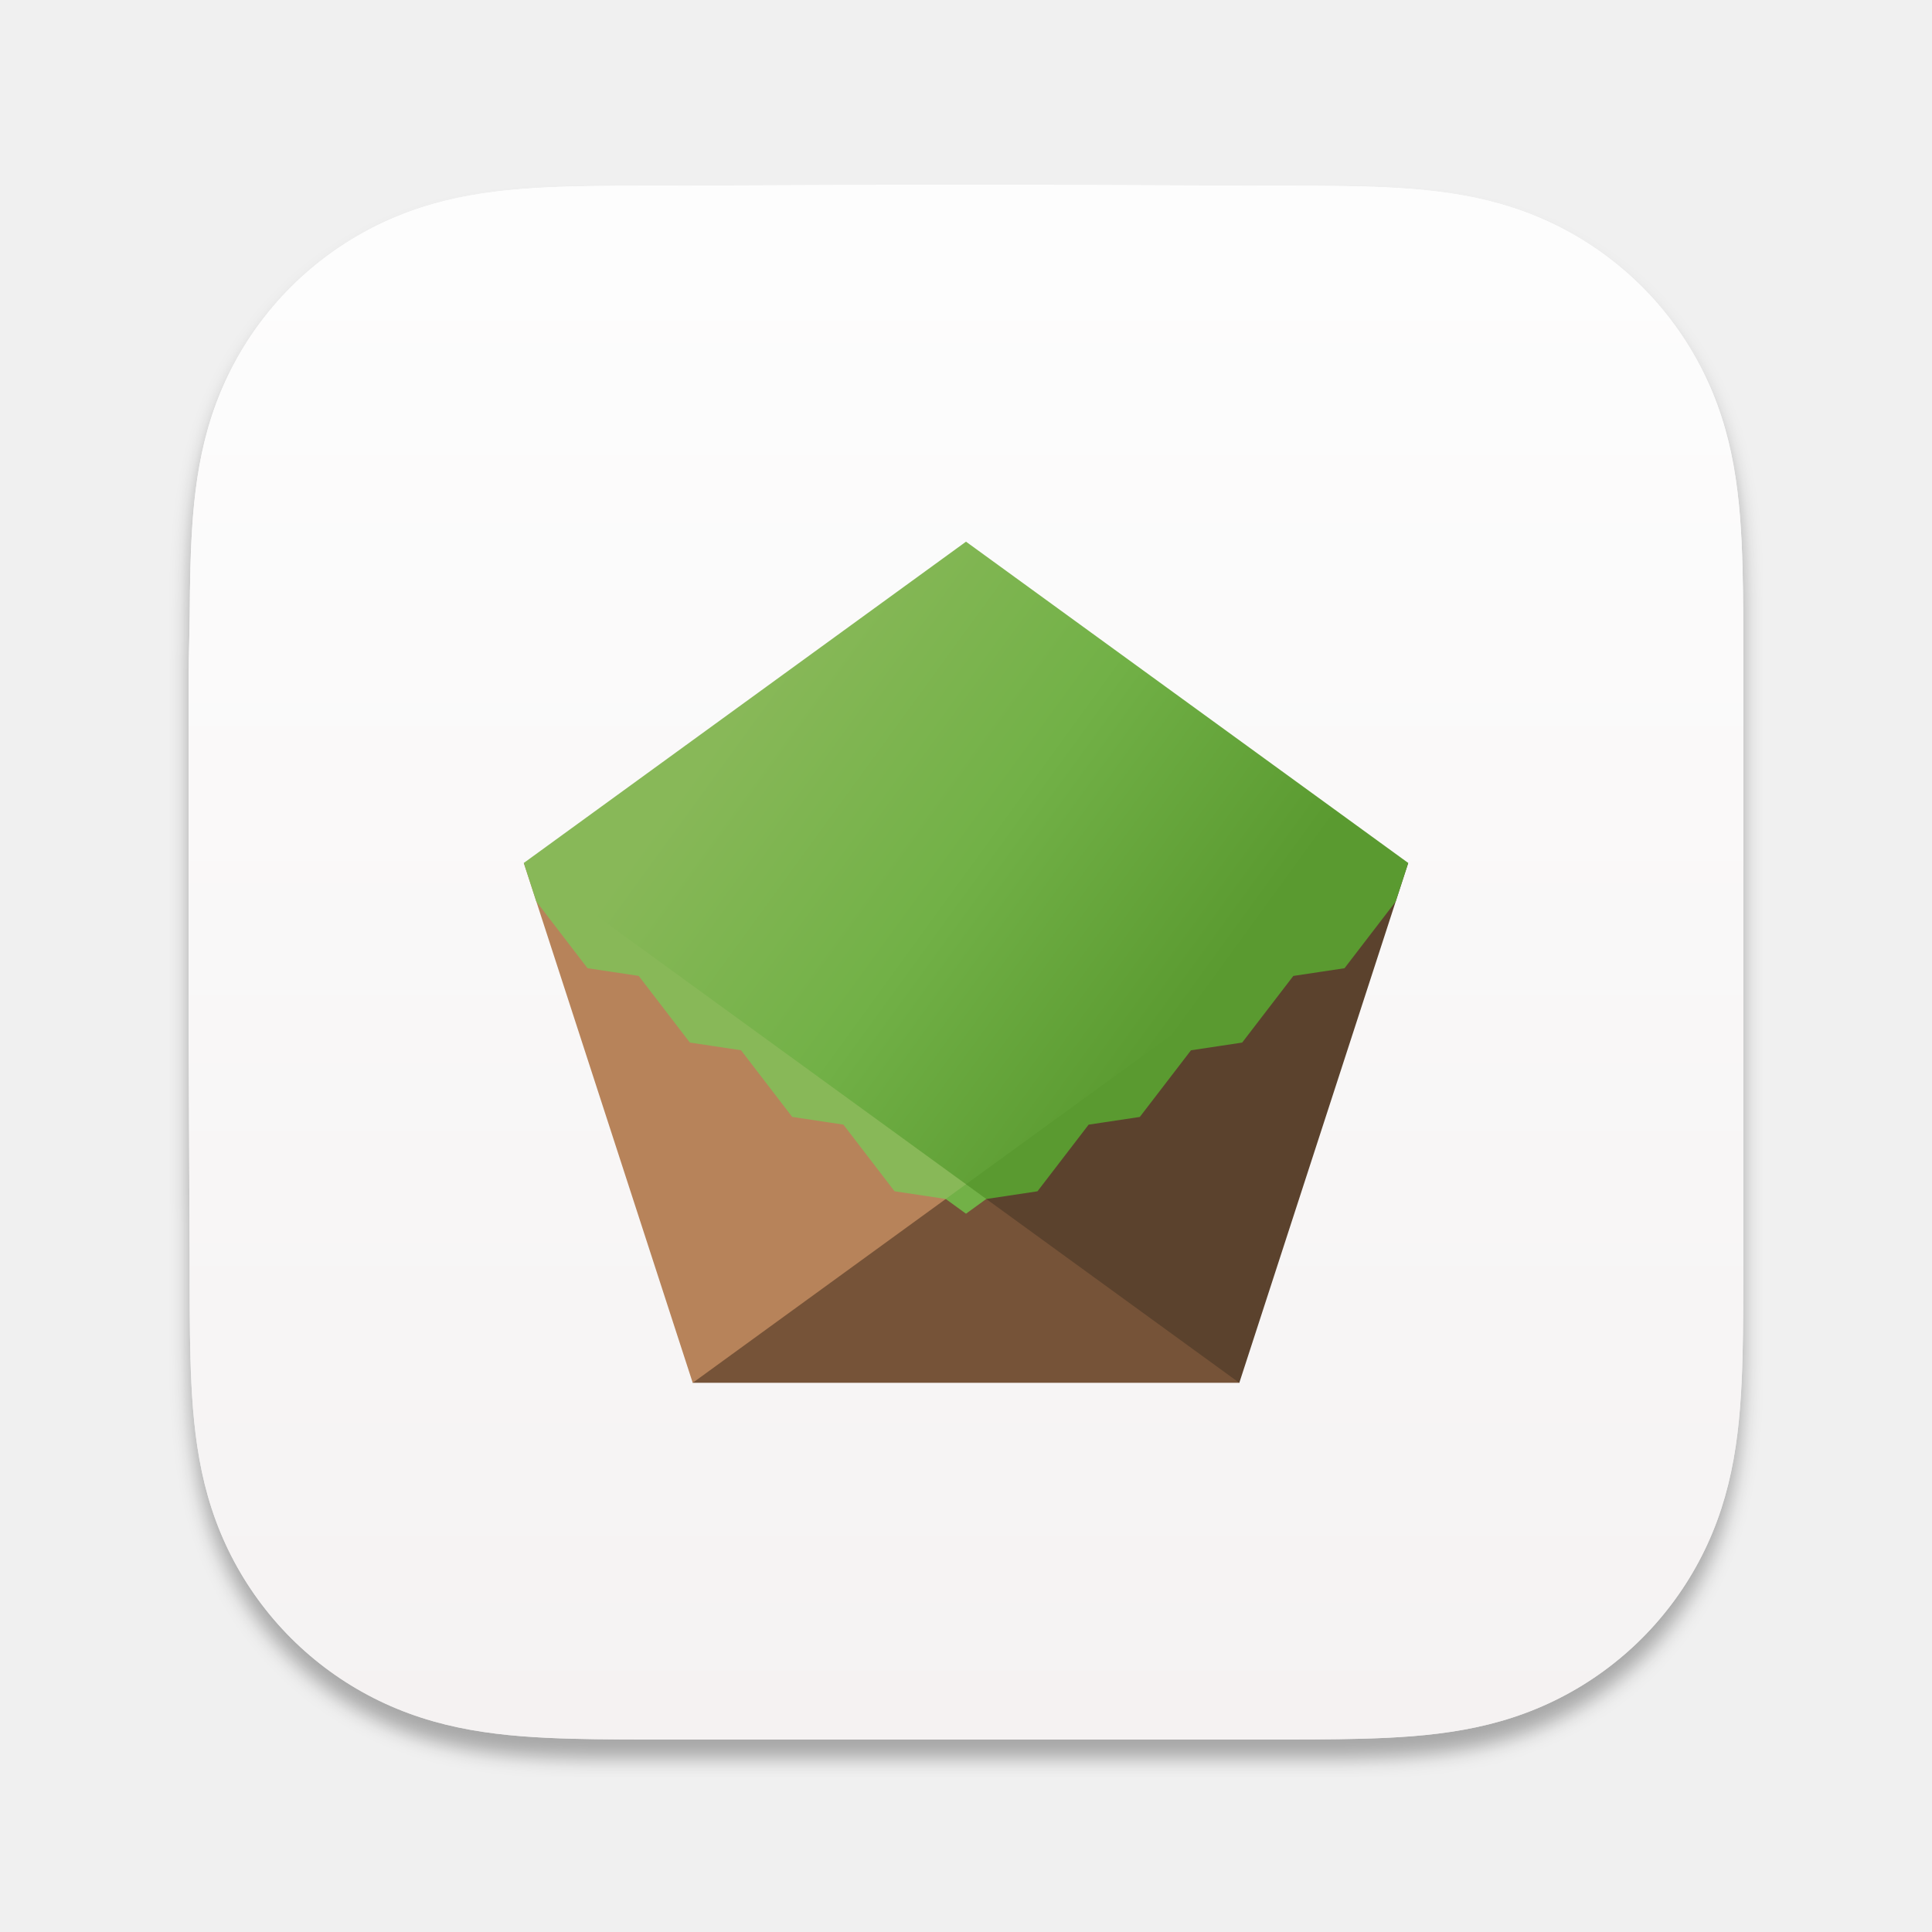
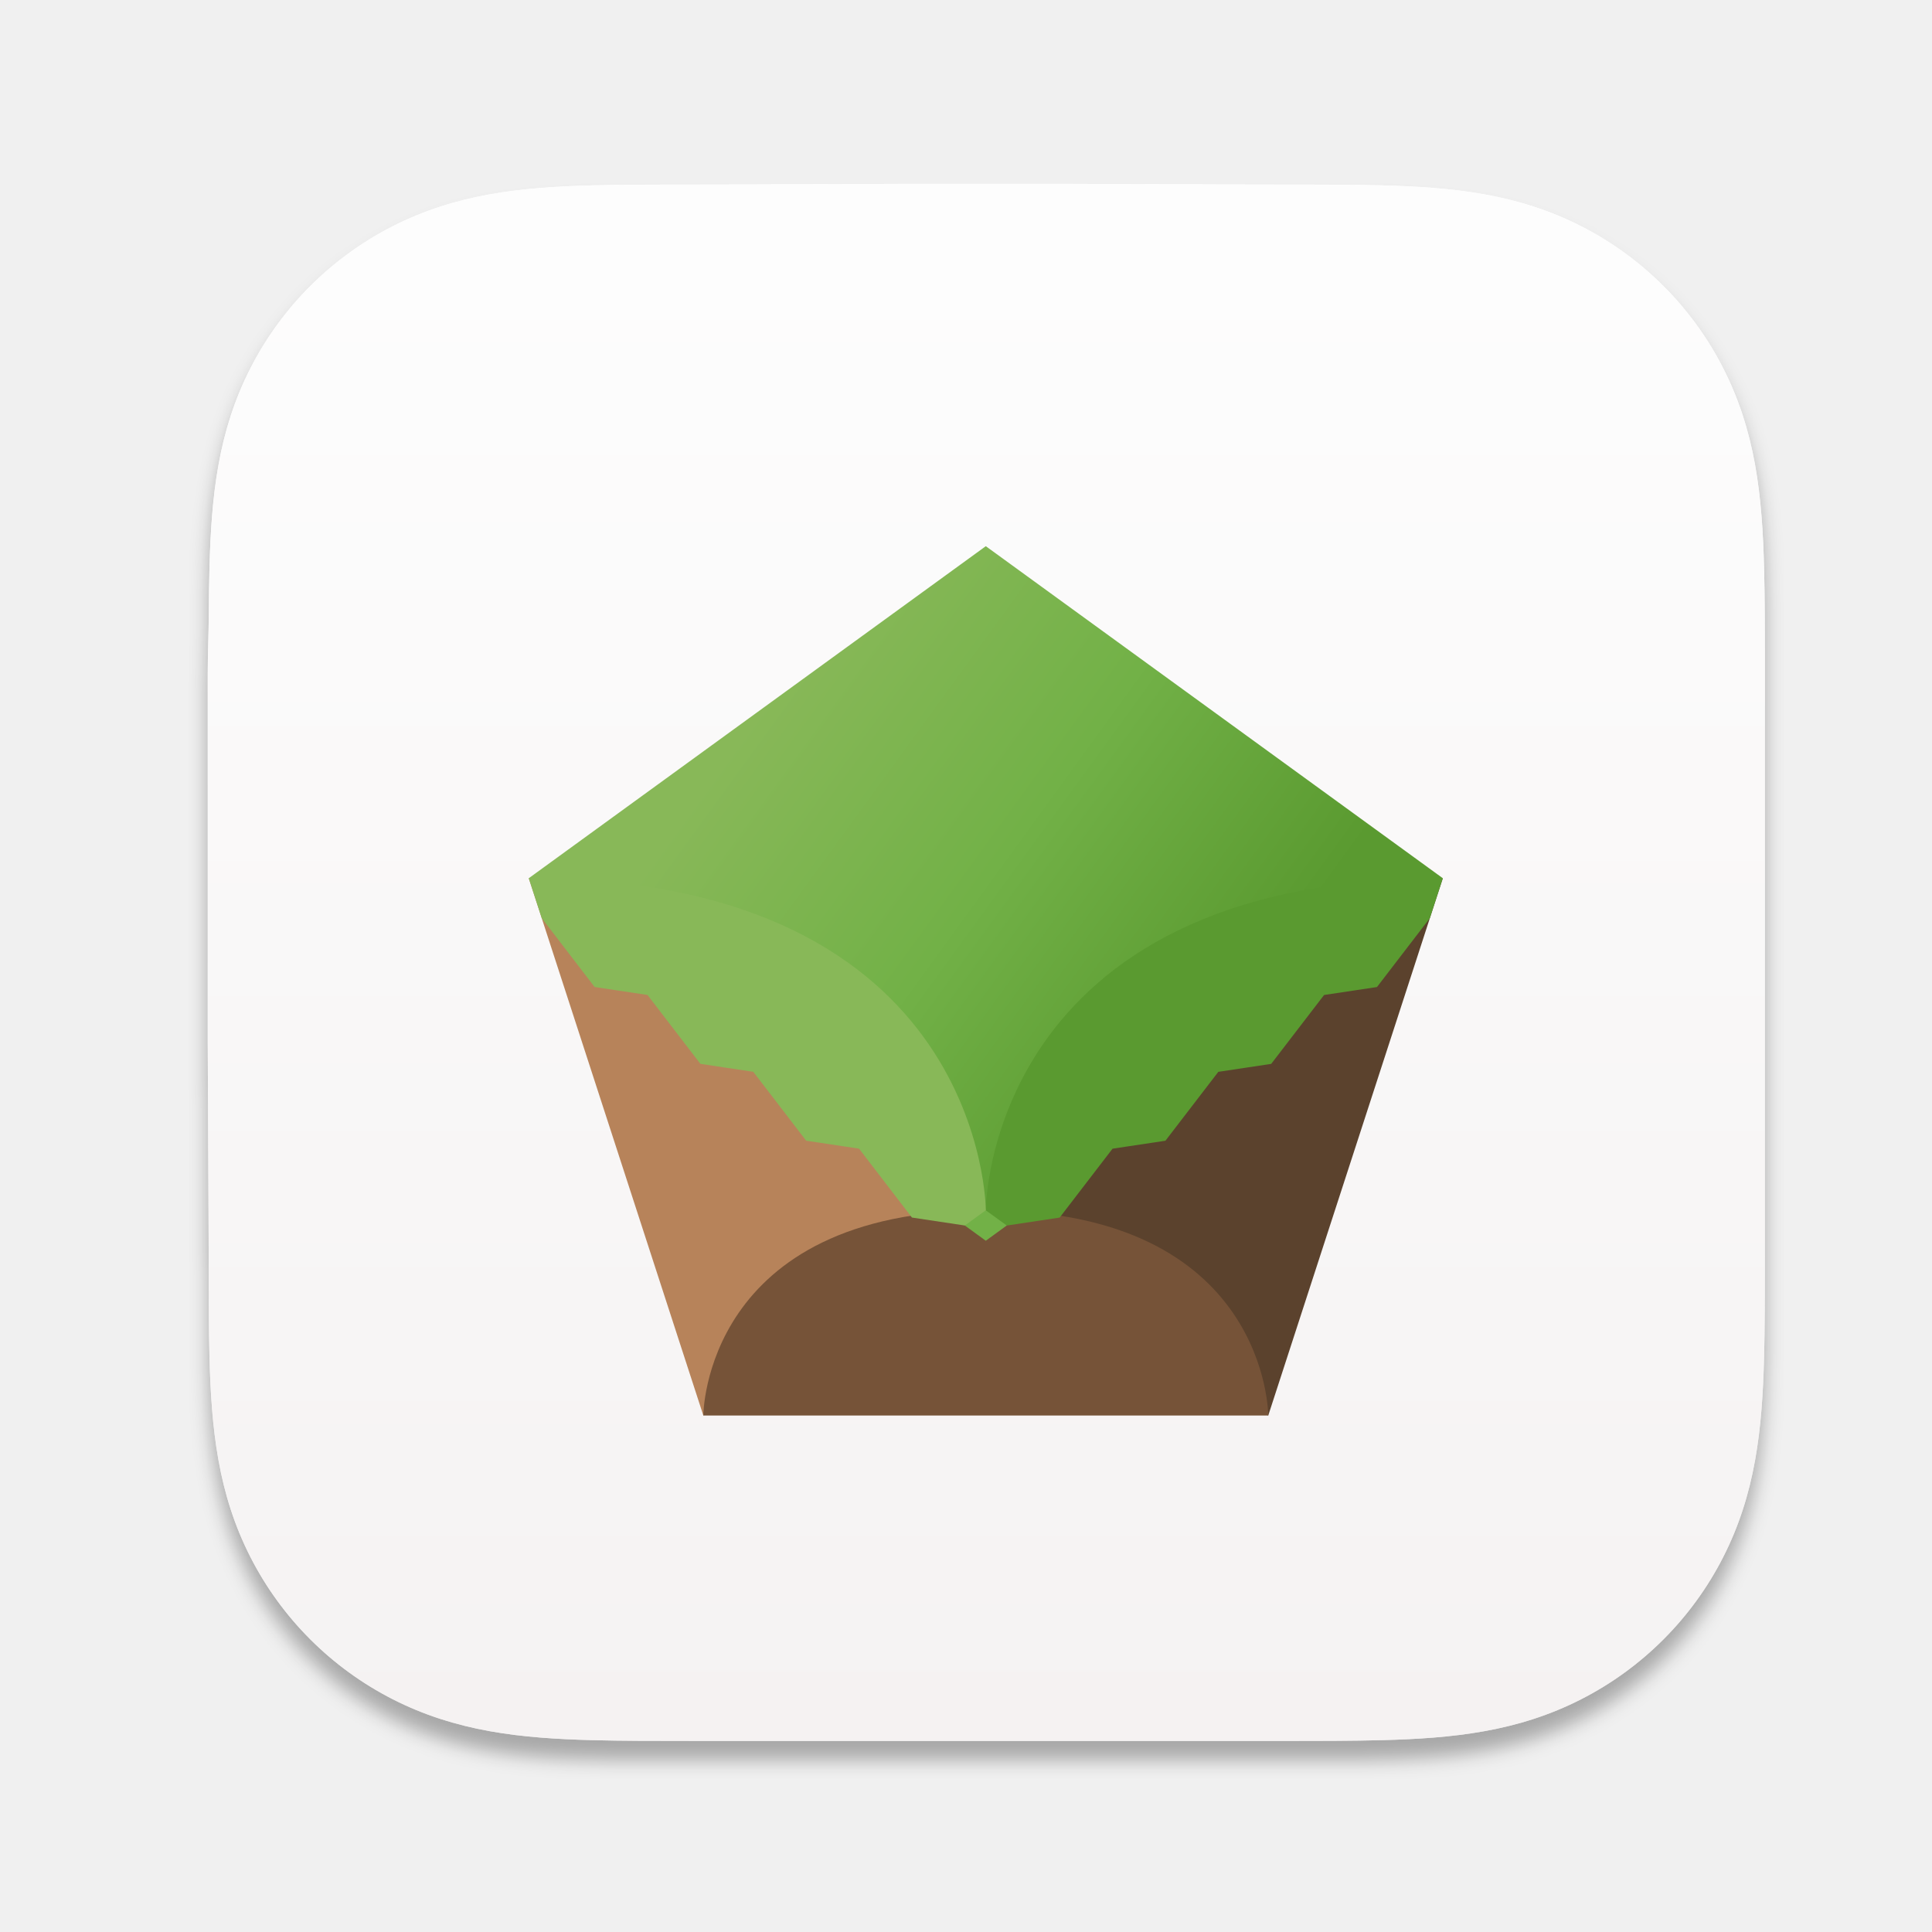
- <svg xmlns="http://www.w3.org/2000/svg" width="1024" height="1024" viewBox="0 0 1024 1024" fill="none">
-   <g filter="url(#filter0_d_102_69)">
-     <path fill-rule="evenodd" clip-rule="evenodd" d="M924 354.627C924 344.845 924.004 335.062 923.944 325.279C923.895 317.038 923.8 308.799 923.576 300.562C923.092 282.609 922.033 264.502 918.84 246.749C915.602 228.741 910.314 211.98 901.981 195.617C893.789 179.534 883.088 164.817 870.32 152.058C857.555 139.299 842.834 128.605 826.746 120.418C810.366 112.083 793.587 106.797 775.558 103.56C757.803 100.372 739.691 99.315 721.738 98.83C713.495 98.607 705.253 98.513 697.008 98.462C687.22 98.402 677.432 98.407 667.644 98.407L553.997 98H468.997L357.361 98.407C347.554 98.407 337.747 98.402 327.94 98.462C319.678 98.513 311.42 98.607 303.161 98.83C285.167 99.315 267.014 100.373 249.217 103.565C231.164 106.801 214.36 112.085 197.958 120.414C181.835 128.602 167.083 139.297 154.291 152.058C141.501 164.816 130.78 179.53 122.573 195.61C114.217 211.981 108.919 228.752 105.673 246.77C102.477 264.516 101.418 282.617 100.931 300.562C100.709 308.8 100.613 317.039 100.563 325.279C100.503 335.063 100 347.216 100 356.999L100.003 467.089L100 552.998L100.508 665.427C100.508 675.223 100.504 685.019 100.563 694.815C100.613 703.067 100.709 711.317 100.932 719.566C101.418 737.542 102.479 755.675 105.678 773.452C108.923 791.484 114.22 808.269 122.569 824.653C130.777 840.759 141.5 855.495 154.291 868.272C167.082 881.049 181.83 891.757 197.95 899.956C214.362 908.302 231.174 913.595 249.238 916.836C267.027 920.029 285.174 921.088 303.161 921.573C311.42 921.796 319.679 921.891 327.941 921.941C337.748 922.001 347.554 921.997 357.361 921.997L470.006 922H555.217L667.644 921.996C677.432 921.996 687.22 922.001 697.008 921.941C705.253 921.891 713.495 921.796 721.738 921.573C739.698 921.087 757.816 920.027 775.579 916.832C793.597 913.591 810.368 908.3 826.739 899.959C842.831 891.761 857.554 881.051 870.32 868.272C883.086 855.497 893.786 840.763 901.978 824.66C910.316 808.268 915.604 791.475 918.844 773.431C922.034 755.661 923.092 737.535 923.577 719.566C923.8 711.316 923.895 703.066 923.944 694.815C924.005 685.019 924 675.223 924 665.427C924 665.427 923.994 554.983 923.994 552.998V466.999C923.994 465.533 924 354.627 924 354.627Z" fill="url(#paint0_linear_102_69)" />
-   </g>
+ <svg xmlns="http://www.w3.org/2000/svg" xmlns:xlink="http://www.w3.org/1999/xlink" width="1024" height="1024" viewBox="0 0 1024 1024" fill="none" version="1.1" id="svg243">
  <mask id="mask0_102_69" style="mask-type: alpha" maskUnits="userSpaceOnUse" x="100" y="98" width="824" height="824">
-     <path fill-rule="evenodd" clip-rule="evenodd" d="M924 354.627C924 344.845 924.004 335.062 923.944 325.279C923.895 317.038 923.8 308.799 923.576 300.562C923.092 282.609 922.033 264.502 918.84 246.749C915.602 228.741 910.314 211.98 901.981 195.617C893.789 179.534 883.088 164.817 870.32 152.058C857.555 139.299 842.834 128.605 826.746 120.418C810.366 112.083 793.587 106.797 775.558 103.56C757.803 100.372 739.691 99.315 721.738 98.83C713.495 98.607 705.253 98.513 697.008 98.462C687.22 98.402 677.432 98.407 667.644 98.407L553.997 98H468.997L357.361 98.407C347.554 98.407 337.747 98.402 327.94 98.462C319.678 98.513 311.42 98.607 303.161 98.83C285.167 99.315 267.014 100.373 249.217 103.565C231.164 106.801 214.36 112.085 197.958 120.414C181.835 128.602 167.083 139.297 154.291 152.058C141.501 164.816 130.78 179.53 122.573 195.61C114.217 211.981 108.919 228.752 105.673 246.77C102.477 264.516 101.418 282.617 100.931 300.562C100.709 308.8 100.613 317.039 100.563 325.279C100.503 335.063 100 347.216 100 356.999L100.003 467.089L100 552.998L100.508 665.427C100.508 675.223 100.504 685.019 100.563 694.815C100.613 703.067 100.709 711.317 100.932 719.566C101.418 737.542 102.479 755.675 105.678 773.452C108.923 791.484 114.22 808.269 122.569 824.653C130.777 840.759 141.5 855.495 154.291 868.272C167.082 881.049 181.83 891.757 197.95 899.956C214.362 908.302 231.174 913.595 249.238 916.836C267.027 920.029 285.174 921.088 303.161 921.573C311.42 921.796 319.679 921.891 327.941 921.941C337.748 922.001 347.554 921.997 357.361 921.997L470.006 922H555.217L667.644 921.996C677.432 921.996 687.22 922.001 697.008 921.941C705.253 921.891 713.495 921.796 721.738 921.573C739.698 921.087 757.816 920.027 775.579 916.832C793.597 913.591 810.368 908.3 826.739 899.959C842.831 891.761 857.554 881.051 870.32 868.272C883.086 855.497 893.786 840.763 901.978 824.66C910.316 808.268 915.604 791.475 918.844 773.431C922.034 755.661 923.092 737.535 923.577 719.566C923.8 711.316 923.895 703.066 923.944 694.815C924.005 685.019 924 675.223 924 665.427C924 665.427 923.994 554.983 923.994 552.998V466.999C923.994 465.533 924 354.627 924 354.627Z" fill="white" />
+     <path fill-rule="evenodd" clip-rule="evenodd" d="M924 354.627C924 344.845 924.004 335.062 923.944 325.279C923.895 317.038 923.8 308.799 923.576 300.562C923.092 282.609 922.033 264.502 918.84 246.749C915.602 228.741 910.314 211.98 901.981 195.617C893.789 179.534 883.088 164.817 870.32 152.058C857.555 139.299 842.834 128.605 826.746 120.418C810.366 112.083 793.587 106.797 775.558 103.56C757.803 100.372 739.691 99.315 721.738 98.83C713.495 98.607 705.253 98.513 697.008 98.462C687.22 98.402 677.432 98.407 667.644 98.407L553.997 98H468.997L357.361 98.407C347.554 98.407 337.747 98.402 327.94 98.462C319.678 98.513 311.42 98.607 303.161 98.83C285.167 99.315 267.014 100.373 249.217 103.565C231.164 106.801 214.36 112.085 197.958 120.414C181.835 128.602 167.083 139.297 154.291 152.058C141.501 164.816 130.78 179.53 122.573 195.61C114.217 211.981 108.919 228.752 105.673 246.77C102.477 264.516 101.418 282.617 100.931 300.562C100.709 308.8 100.613 317.039 100.563 325.279C100.503 335.063 100 347.216 100 356.999L100.003 467.089L100 552.998L100.508 665.427C100.508 675.223 100.504 685.019 100.563 694.815C100.613 703.067 100.709 711.317 100.932 719.566C101.418 737.542 102.479 755.675 105.678 773.452C108.923 791.484 114.22 808.269 122.569 824.653C130.777 840.759 141.5 855.495 154.291 868.272C167.082 881.049 181.83 891.757 197.95 899.956C214.362 908.302 231.174 913.595 249.238 916.836C267.027 920.029 285.174 921.088 303.161 921.573C311.42 921.796 319.679 921.891 327.941 921.941C337.748 922.001 347.554 921.997 357.361 921.997L470.006 922H555.217L667.644 921.996C677.432 921.996 687.22 922.001 697.008 921.941C705.253 921.891 713.495 921.796 721.738 921.573C739.698 921.087 757.816 920.027 775.579 916.832C793.597 913.591 810.368 908.3 826.739 899.959C842.831 891.761 857.554 881.051 870.32 868.272C883.086 855.497 893.786 840.763 901.978 824.66C910.316 808.268 915.604 791.475 918.844 773.431C922.034 755.661 923.092 737.535 923.577 719.566C923.8 711.316 923.895 703.066 923.944 694.815C924.005 685.019 924 675.223 924 665.427C924 665.427 923.994 554.983 923.994 552.998V466.999C923.994 465.533 924 354.627 924 354.627Z" fill="white" id="path173" />
  </mask>
-   <g mask="url(#mask0_102_69)">
-     <rect x="42" y="36" width="914" height="914" fill="url(#paint1_linear_102_69)" />
-     <g filter="url(#filter1_b_102_69)">
-       <rect x="100" y="98" width="824" height="824" rx="126" fill="black" fill-opacity="0.01" />
+   <defs id="defs241">
+     <filter id="filter0_d_102_69" x="90" y="98" width="844" height="844" filterUnits="userSpaceOnUse" color-interpolation-filters="sRGB">
+       <feFlood flood-opacity="0" result="BackgroundImageFix" id="feFlood198" />
+       <feColorMatrix in="SourceAlpha" type="matrix" values="0 0 0 0 0 0 0 0 0 0 0 0 0 0 0 0 0 0 127 0" result="hardAlpha" id="feColorMatrix200" />
+       <feOffset dy="10" id="feOffset202" />
+       <feGaussianBlur stdDeviation="5" id="feGaussianBlur204" />
+       <feColorMatrix type="matrix" values="0 0 0 0 0 0 0 0 0 0 0 0 0 0 0 0 0 0 0.3 0" id="feColorMatrix206" />
+       <feBlend mode="normal" in2="BackgroundImageFix" result="effect1_dropShadow_102_69" id="feBlend208" />
+       <feBlend mode="normal" in="SourceGraphic" in2="effect1_dropShadow_102_69" result="shape" id="feBlend210" />
+     </filter>
+     <filter id="filter1_b_102_69" x="89.127" y="87.127" width="845.746" height="845.746" filterUnits="userSpaceOnUse" color-interpolation-filters="sRGB">
+       <feFlood flood-opacity="0" result="BackgroundImageFix" id="feFlood213" />
+       <feGaussianBlur in="BackgroundImage" stdDeviation="5.437" id="feGaussianBlur215" />
+       <feComposite in2="SourceAlpha" operator="in" result="effect1_backgroundBlur_102_69" id="feComposite217" />
+       <feBlend mode="normal" in="SourceGraphic" in2="effect1_backgroundBlur_102_69" result="shape" id="feBlend219" />
+     </filter>
+     <linearGradient id="paint0_linear_102_69" x1="-181.14" y1="98" x2="-181.14" y2="1484.28" gradientUnits="userSpaceOnUse">
+       <stop stop-color="white" id="stop222" />
+       <stop offset="0.49" stop-color="#EFEFEF" id="stop224" />
+       <stop offset="1" stop-color="#C0C0C0" id="stop226" />
+     </linearGradient>
+     <linearGradient id="paint1_linear_102_69" x1="928.377" y1="992.826" x2="928.377" y2="134.072" gradientUnits="userSpaceOnUse">
+       <stop stop-color="#F6F3F3" id="stop229" />
+       <stop offset="1" stop-color="white" id="stop231" />
+     </linearGradient>
+     <linearGradient id="paint2_linear_102_69" x1="394.815" y1="372.239" x2="629.182" y2="542.528" gradientUnits="userSpaceOnUse">
+       <stop stop-color="#88B858" id="stop234" />
+       <stop offset="0.5" stop-color="#72B147" id="stop236" />
+       <stop offset="1" stop-color="#5A9A30" id="stop238" />
+     </linearGradient>
+     <filter id="filter0_d_102_69-3" x="90" y="98" width="844" height="844" filterUnits="userSpaceOnUse" color-interpolation-filters="sRGB">
+       <feFlood flood-opacity="0" result="BackgroundImageFix" id="feFlood169" />
+       <feColorMatrix in="SourceAlpha" type="matrix" values="0 0 0 0 0 0 0 0 0 0 0 0 0 0 0 0 0 0 127 0" result="hardAlpha" id="feColorMatrix171" />
+       <feOffset dy="10" id="feOffset173" />
+       <feGaussianBlur stdDeviation="5" id="feGaussianBlur175" />
+       <feColorMatrix type="matrix" values="0 0 0 0 0 0 0 0 0 0 0 0 0 0 0 0 0 0 0.3 0" id="feColorMatrix177" />
+       <feBlend mode="normal" in2="BackgroundImageFix" result="effect1_dropShadow_102_69" id="feBlend179" />
+       <feBlend mode="normal" in="SourceGraphic" in2="effect1_dropShadow_102_69" result="shape" id="feBlend181" />
+     </filter>
+     <mask id="mask0_102_69-6" maskUnits="userSpaceOnUse" x="100" y="98" width="824" height="824">
+       <path fill-rule="evenodd" clip-rule="evenodd" d="m 924,354.627 c 0,-9.782 0.004,-19.565 -0.056,-29.348 -0.049,-8.241 -0.144,-16.48 -0.368,-24.717 -0.484,-17.953 -1.543,-36.06 -4.736,-53.813 -3.238,-18.008 -8.526,-34.769 -16.859,-51.132 -8.192,-16.083 -18.893,-30.8 -31.661,-43.559 -12.765,-12.759 -27.486,-23.453 -43.574,-31.64 -16.38,-8.335 -33.159,-13.621 -51.188,-16.858 -17.755,-3.188 -35.867,-4.245 -53.82,-4.73 -8.243,-0.223 -16.485,-0.317 -24.73,-0.368 -9.788,-0.06 -19.576,-0.055 -29.364,-0.055 L 553.997,98 h -85 l -111.636,0.407 c -9.807,0 -19.614,-0.005 -29.421,0.055 -8.262,0.051 -16.52,0.145 -24.779,0.368 -17.994,0.485 -36.147,1.543 -53.944,4.735 -18.053,3.236 -34.857,8.52 -51.259,16.849 -16.123,8.188 -30.875,18.883 -43.667,31.644 -12.79,12.758 -23.511,27.472 -31.718,43.552 -8.356,16.371 -13.654,33.142 -16.9,51.16 -3.196,17.746 -4.255,35.847 -4.742,53.792 -0.222,8.238 -0.318,16.477 -0.368,24.717 -0.06,9.784 -0.563,21.937 -0.563,31.72 l 0.003,110.09 -0.003,85.909 0.508,112.429 c 0,9.796 -0.004,19.592 0.055,29.388 0.05,8.252 0.146,16.502 0.369,24.751 0.486,17.976 1.547,36.109 4.746,53.886 3.245,18.032 8.542,34.817 16.891,51.201 8.208,16.106 18.931,30.842 31.722,43.619 12.791,12.777 27.539,23.485 43.659,31.684 16.412,8.346 33.224,13.639 51.288,16.88 17.789,3.193 35.936,4.252 53.923,4.737 8.259,0.223 16.518,0.318 24.78,0.368 9.807,0.06 19.613,0.056 29.42,0.056 L 470.006,922 h 85.211 l 112.427,-0.004 c 9.788,0 19.576,0.005 29.364,-0.055 8.245,-0.05 16.487,-0.145 24.73,-0.368 17.96,-0.486 36.078,-1.546 53.841,-4.741 18.018,-3.241 34.789,-8.532 51.16,-16.873 16.092,-8.198 30.815,-18.908 43.581,-31.687 12.766,-12.775 23.466,-27.509 31.658,-43.612 8.338,-16.392 13.626,-33.185 16.866,-51.229 3.19,-17.77 4.248,-35.896 4.733,-53.865 0.223,-8.25 0.318,-16.5 0.367,-24.751 0.061,-9.796 0.056,-19.592 0.056,-29.388 0,0 -0.006,-110.444 -0.006,-112.429 v -85.999 c 0,-1.466 0.006,-112.372 0.006,-112.372 z" fill="#ffffff" id="path144" />
+     </mask>
+     <filter id="filter1_b_102_69-7" x="89.127" y="87.127" width="845.746" height="845.746" filterUnits="userSpaceOnUse" color-interpolation-filters="sRGB">
+       <feFlood flood-opacity="0" result="BackgroundImageFix" id="feFlood184" />
+       <feGaussianBlur in="BackgroundImage" stdDeviation="5.437" id="feGaussianBlur186" />
+       <feComposite in2="SourceAlpha" operator="in" result="effect1_backgroundBlur_102_69" id="feComposite188" />
+       <feBlend mode="normal" in="SourceGraphic" in2="effect1_backgroundBlur_102_69" result="shape" id="feBlend190" />
+     </filter>
+     <linearGradient id="linearGradient84726" x1="4.498" x2="12.435" y1="3.801" y2="9.568" gradientUnits="userSpaceOnUse" gradientTransform="matrix(36.84363,0,0,36.84363,200.0015,203.2644)">
+       <stop stop-color="#88b858" offset="0" id="stop2" />
+       <stop stop-color="#72b147" offset=".5" id="stop4" />
+       <stop stop-color="#5a9a30" offset="1" id="stop6" />
+     </linearGradient>
+     <linearGradient id="linearGradient84726-3" x1="4.498" x2="12.435" y1="3.801" y2="9.568" gradientUnits="userSpaceOnUse" gradientTransform="matrix(30.51748,0,0,30.51748,264.11,261.482)">
+       <stop stop-color="#88b858" offset="0" id="stop2-5" />
+       <stop stop-color="#72b147" offset=".5" id="stop4-6" />
+       <stop stop-color="#5a9a30" offset="1" id="stop6-2" />
+     </linearGradient>
+     <filter id="filter0_d_102_69-3-9" x="90" y="98" width="844" height="844" filterUnits="userSpaceOnUse" color-interpolation-filters="sRGB">
+       <feFlood flood-opacity="0" result="BackgroundImageFix" id="feFlood169-1" />
+       <feColorMatrix in="SourceAlpha" type="matrix" values="0 0 0 0 0 0 0 0 0 0 0 0 0 0 0 0 0 0 127 0" result="hardAlpha" id="feColorMatrix171-2" />
+       <feOffset dy="10" id="feOffset173-7" />
+       <feGaussianBlur stdDeviation="5" id="feGaussianBlur175-0" />
+       <feColorMatrix type="matrix" values="0 0 0 0 0 0 0 0 0 0 0 0 0 0 0 0 0 0 0.3 0" id="feColorMatrix177-9" />
+       <feBlend mode="normal" in2="BackgroundImageFix" result="effect1_dropShadow_102_69" id="feBlend179-3" />
+       <feBlend mode="normal" in="SourceGraphic" in2="effect1_dropShadow_102_69" result="shape" id="feBlend181-6" />
+     </filter>
+     <linearGradient xlink:href="#paint0_linear_102_69" id="linearGradient4947" gradientUnits="userSpaceOnUse" x1="-181.14" y1="98" x2="-181.14" y2="1484.28" />
+     <mask id="mask0_102_69-6-0" maskUnits="userSpaceOnUse" x="100" y="98" width="824" height="824">
+       <path fill-rule="evenodd" clip-rule="evenodd" d="m 924,354.627 c 0,-9.782 0.004,-19.565 -0.056,-29.348 -0.049,-8.241 -0.144,-16.48 -0.368,-24.717 -0.484,-17.953 -1.543,-36.06 -4.736,-53.813 -3.238,-18.008 -8.526,-34.769 -16.859,-51.132 -8.192,-16.083 -18.893,-30.8 -31.661,-43.559 -12.765,-12.759 -27.486,-23.453 -43.574,-31.64 -16.38,-8.335 -33.159,-13.621 -51.188,-16.858 -17.755,-3.188 -35.867,-4.245 -53.82,-4.73 -8.243,-0.223 -16.485,-0.317 -24.73,-0.368 -9.788,-0.06 -19.576,-0.055 -29.364,-0.055 L 553.997,98 h -85 l -111.636,0.407 c -9.807,0 -19.614,-0.005 -29.421,0.055 -8.262,0.051 -16.52,0.145 -24.779,0.368 -17.994,0.485 -36.147,1.543 -53.944,4.735 -18.053,3.236 -34.857,8.52 -51.259,16.849 -16.123,8.188 -30.875,18.883 -43.667,31.644 -12.79,12.758 -23.511,27.472 -31.718,43.552 -8.356,16.371 -13.654,33.142 -16.9,51.16 -3.196,17.746 -4.255,35.847 -4.742,53.792 -0.222,8.238 -0.318,16.477 -0.368,24.717 -0.06,9.784 -0.563,21.937 -0.563,31.72 l 0.003,110.09 -0.003,85.909 0.508,112.429 c 0,9.796 -0.004,19.592 0.055,29.388 0.05,8.252 0.146,16.502 0.369,24.751 0.486,17.976 1.547,36.109 4.746,53.886 3.245,18.032 8.542,34.817 16.891,51.201 8.208,16.106 18.931,30.842 31.722,43.619 12.791,12.777 27.539,23.485 43.659,31.684 16.412,8.346 33.224,13.639 51.288,16.88 17.789,3.193 35.936,4.252 53.923,4.737 8.259,0.223 16.518,0.318 24.78,0.368 9.807,0.06 19.613,0.056 29.42,0.056 L 470.006,922 h 85.211 l 112.427,-0.004 c 9.788,0 19.576,0.005 29.364,-0.055 8.245,-0.05 16.487,-0.145 24.73,-0.368 17.96,-0.486 36.078,-1.546 53.841,-4.741 18.018,-3.241 34.789,-8.532 51.16,-16.873 16.092,-8.198 30.815,-18.908 43.581,-31.687 12.766,-12.775 23.466,-27.509 31.658,-43.612 8.338,-16.392 13.626,-33.185 16.866,-51.229 3.19,-17.77 4.248,-35.896 4.733,-53.865 0.223,-8.25 0.318,-16.5 0.367,-24.751 0.061,-9.796 0.056,-19.592 0.056,-29.388 0,0 -0.006,-110.444 -0.006,-112.429 v -85.999 c 0,-1.466 0.006,-112.372 0.006,-112.372 z" fill="#ffffff" id="path144-6" />
+     </mask>
+     <linearGradient xlink:href="#paint1_linear_102_69" id="linearGradient4949" gradientUnits="userSpaceOnUse" x1="928.377" y1="992.826" x2="928.377" y2="134.072" />
+     <filter id="filter1_b_102_69-7-2" x="89.127" y="87.127" width="845.746" height="845.746" filterUnits="userSpaceOnUse" color-interpolation-filters="sRGB">
+       <feFlood flood-opacity="0" result="BackgroundImageFix" id="feFlood184-6" />
+       <feGaussianBlur in="BackgroundImage" stdDeviation="5.437" id="feGaussianBlur186-1" />
+       <feComposite in2="SourceAlpha" operator="in" result="effect1_backgroundBlur_102_69" id="feComposite188-8" />
+       <feBlend mode="normal" in="SourceGraphic" in2="effect1_backgroundBlur_102_69" result="shape" id="feBlend190-7" />
+     </filter>
+   </defs>
+   <g id="g2311" transform="matrix(3.785615,0,0,3.785615,477.1265,464.556)">
+     <g filter="url(#filter0_d_102_69)" id="g142" transform="matrix(0.2645781,0,0,0.2645781,-123.41,-122.9077)" style="filter:url(#filter0_d_102_69-3-9)">
+       <path fill-rule="evenodd" clip-rule="evenodd" d="m 924,354.627 c 0,-9.782 0.004,-19.565 -0.056,-29.348 -0.049,-8.241 -0.144,-16.48 -0.368,-24.717 -0.484,-17.953 -1.543,-36.06 -4.736,-53.813 -3.238,-18.008 -8.526,-34.769 -16.859,-51.132 -8.192,-16.083 -18.893,-30.8 -31.661,-43.559 -12.765,-12.759 -27.486,-23.453 -43.574,-31.64 -16.38,-8.335 -33.159,-13.621 -51.188,-16.858 -17.755,-3.188 -35.867,-4.245 -53.82,-4.73 -8.243,-0.223 -16.485,-0.317 -24.73,-0.368 -9.788,-0.06 -19.576,-0.055 -29.364,-0.055 L 553.997,98 h -85 l -111.636,0.407 c -9.807,0 -19.614,-0.005 -29.421,0.055 -8.262,0.051 -16.52,0.145 -24.779,0.368 -17.994,0.485 -36.147,1.543 -53.944,4.735 -18.053,3.236 -34.857,8.52 -51.259,16.849 -16.123,8.188 -30.875,18.883 -43.667,31.644 -12.79,12.758 -23.511,27.472 -31.718,43.552 -8.356,16.371 -13.654,33.142 -16.9,51.16 -3.196,17.746 -4.255,35.847 -4.742,53.792 -0.222,8.238 -0.318,16.477 -0.368,24.717 -0.06,9.784 -0.563,21.937 -0.563,31.72 l 0.003,110.09 -0.003,85.909 0.508,112.429 c 0,9.796 -0.004,19.592 0.055,29.388 0.05,8.252 0.146,16.502 0.369,24.751 0.486,17.976 1.547,36.109 4.746,53.886 3.245,18.032 8.542,34.817 16.891,51.201 8.208,16.106 18.931,30.842 31.722,43.619 12.791,12.777 27.539,23.485 43.659,31.684 16.412,8.346 33.224,13.639 51.288,16.88 17.789,3.193 35.936,4.252 53.923,4.737 8.259,0.223 16.518,0.318 24.78,0.368 9.807,0.06 19.613,0.056 29.42,0.056 L 470.006,922 h 85.211 l 112.427,-0.004 c 9.788,0 19.576,0.005 29.364,-0.055 8.245,-0.05 16.487,-0.145 24.73,-0.368 17.96,-0.486 36.078,-1.546 53.841,-4.741 18.018,-3.241 34.789,-8.532 51.16,-16.873 16.092,-8.198 30.815,-18.908 43.581,-31.687 12.766,-12.775 23.466,-27.509 31.658,-43.612 8.338,-16.392 13.626,-33.185 16.866,-51.229 3.19,-17.77 4.248,-35.896 4.733,-53.865 0.223,-8.25 0.318,-16.5 0.367,-24.751 0.061,-9.796 0.056,-19.592 0.056,-29.388 0,0 -0.006,-110.444 -0.006,-112.429 v -85.999 c 0,-1.466 0.006,-112.372 0.006,-112.372 z" fill="url(#paint0_linear_102_69)" id="path140" style="fill:url(#linearGradient4947)" />
+     </g>
+     <g mask="url(#mask0_102_69-6-0)" id="g153" transform="matrix(0.2645781,0,0,0.2645781,-123.41,-122.9077)">
+       <rect x="42" y="36" width="914" height="914" fill="url(#paint1_linear_102_69)" id="rect147" style="fill:url(#linearGradient4949)" />
+       <g filter="url(#filter1_b_102_69)" id="g151" style="filter:url(#filter1_b_102_69-7-2)">
+         <rect x="100" y="98" width="824" height="824" rx="126" fill="#000000" fill-opacity="0.01" id="rect149" />
+       </g>
    </g>
  </g>
-   <path d="M367.15 732.923C367.15 732.923 367.15 627.678 512.003 627.678C656.895 627.678 656.856 732.923 656.856 732.923H367.15Z" fill="#765338" />
-   <path d="M512.006 627.684L367.153 732.929L277.626 457.399L512.006 627.684Z" fill="#B7835A" />
-   <path d="M512.006 627.684L746.385 457.399L656.859 732.929L512.006 627.684Z" fill="#5B422D" />
-   <path d="M522.757 635.48L512.004 643.292L501.25 635.48C501.25 627.667 512.004 627.667 512.004 627.667C512.004 627.667 522.757 627.667 522.757 635.48Z" fill="#72B147" />
-   <path d="M512.006 627.684C512.006 627.684 512.006 457.399 746.385 457.399L739.74 477.852L712.617 513.183L685.495 517.263L658.372 552.594L631.25 556.674L604.127 592.005L577.005 596.085L549.882 631.416L522.76 635.496L512.006 627.684Z" fill="#5A9A30" />
-   <path d="M501.252 635.48L474.129 631.399L447.007 596.069L419.884 591.988L392.762 556.658L365.639 552.578L338.517 517.247L311.394 513.167L284.272 477.836L277.626 457.382C512.006 457.382 512.006 627.668 512.006 627.668L501.252 635.48Z" fill="#88B858" />
-   <path d="M277.625 457.384L512.005 627.67L746.385 457.384L512.005 287.098L277.625 457.384Z" fill="url(#paint2_linear_102_69)" />
-   <defs>
-     <filter id="filter0_d_102_69" x="90" y="98" width="844" height="844" filterUnits="userSpaceOnUse" color-interpolation-filters="sRGB">
-       <feFlood flood-opacity="0" result="BackgroundImageFix" />
-       <feColorMatrix in="SourceAlpha" type="matrix" values="0 0 0 0 0 0 0 0 0 0 0 0 0 0 0 0 0 0 127 0" result="hardAlpha" />
-       <feOffset dy="10" />
-       <feGaussianBlur stdDeviation="5" />
-       <feColorMatrix type="matrix" values="0 0 0 0 0 0 0 0 0 0 0 0 0 0 0 0 0 0 0.3 0" />
-       <feBlend mode="normal" in2="BackgroundImageFix" result="effect1_dropShadow_102_69" />
-       <feBlend mode="normal" in="SourceGraphic" in2="effect1_dropShadow_102_69" result="shape" />
-     </filter>
-     <filter id="filter1_b_102_69" x="89.127" y="87.127" width="845.746" height="845.746" filterUnits="userSpaceOnUse" color-interpolation-filters="sRGB">
-       <feFlood flood-opacity="0" result="BackgroundImageFix" />
-       <feGaussianBlur in="BackgroundImage" stdDeviation="5.437" />
-       <feComposite in2="SourceAlpha" operator="in" result="effect1_backgroundBlur_102_69" />
-       <feBlend mode="normal" in="SourceGraphic" in2="effect1_backgroundBlur_102_69" result="shape" />
-     </filter>
-     <linearGradient id="paint0_linear_102_69" x1="-181.14" y1="98" x2="-181.14" y2="1484.28" gradientUnits="userSpaceOnUse">
-       <stop stop-color="white" />
-       <stop offset="0.49" stop-color="#EFEFEF" />
-       <stop offset="1" stop-color="#C0C0C0" />
-     </linearGradient>
-     <linearGradient id="paint1_linear_102_69" x1="928.377" y1="992.826" x2="928.377" y2="134.072" gradientUnits="userSpaceOnUse">
-       <stop stop-color="#F6F3F3" />
-       <stop offset="1" stop-color="white" />
-     </linearGradient>
-     <linearGradient id="paint2_linear_102_69" x1="394.815" y1="372.239" x2="629.182" y2="542.528" gradientUnits="userSpaceOnUse">
-       <stop stop-color="#88B858" />
-       <stop offset="0.5" stop-color="#72B147" />
-       <stop offset="1" stop-color="#5A9A30" />
-     </linearGradient>
-   </defs>
+   <path d="M 522.492,641.486 764.725,465.494 672.199,750.256 Z" fill="#5b422d" id="path15" style="stroke-width:30.517" />
+   <path d="M 522.492,641.486 372.786,750.256 280.26,465.494 Z" fill="#b7835a" id="path13" style="stroke-width:30.517" />
+   <path d="m 372.783,750.25 c 0,0 0,-108.771 149.706,-108.771 149.746,0 149.707,108.771 149.707,108.771 z" fill="#765338" id="path11" style="stroke-width:30.517" />
+   <path d="m 533.604,649.542 -11.114,8.075 -11.113,-8.075 c 0,-8.073 11.113,-8.073 11.113,-8.073 0,0 11.114,0 11.114,8.073 z" fill="#72b147" id="path17" style="stroke-width:30.517" />
+   <path d="M 280.259,465.479 522.492,641.47 764.724,465.479 522.492,289.488 Z" fill="url(#linearGradient84726)" id="path23" style="fill:url(#linearGradient84726-3);stroke-width:30.517" />
+   <path d="m 522.492,641.486 c 0,0 0,-175.992 242.233,-175.992 l -6.868,21.14 -28.031,36.514 -28.031,4.216 -28.031,36.514 -28.031,4.218 -28.031,36.514 -28.031,4.218 -28.031,36.513 -28.031,4.218 z" fill="#5a9a30" id="path19" style="stroke-width:30.517" />
+   <path d="m 511.378,649.542 -28.031,-4.216 -28.031,-36.514 -28.031,-4.218 -28.031,-36.514 -28.031,-4.216 -28.031,-36.514 -28.031,-4.218 -28.031,-36.514 -6.869,-21.138 c 242.233,0 242.233,175.99 242.233,175.99 z" fill="#88b858" id="path21" style="stroke-width:30.517" />
+   <path d="m 287.127,486.619 -6.868,-21.14 242.233,175.992 242.232,-175.992 -6.869,21.14 -235.363,171.002 z" fill-opacity="0" id="path27" style="stroke-width:30.517" />
</svg>
